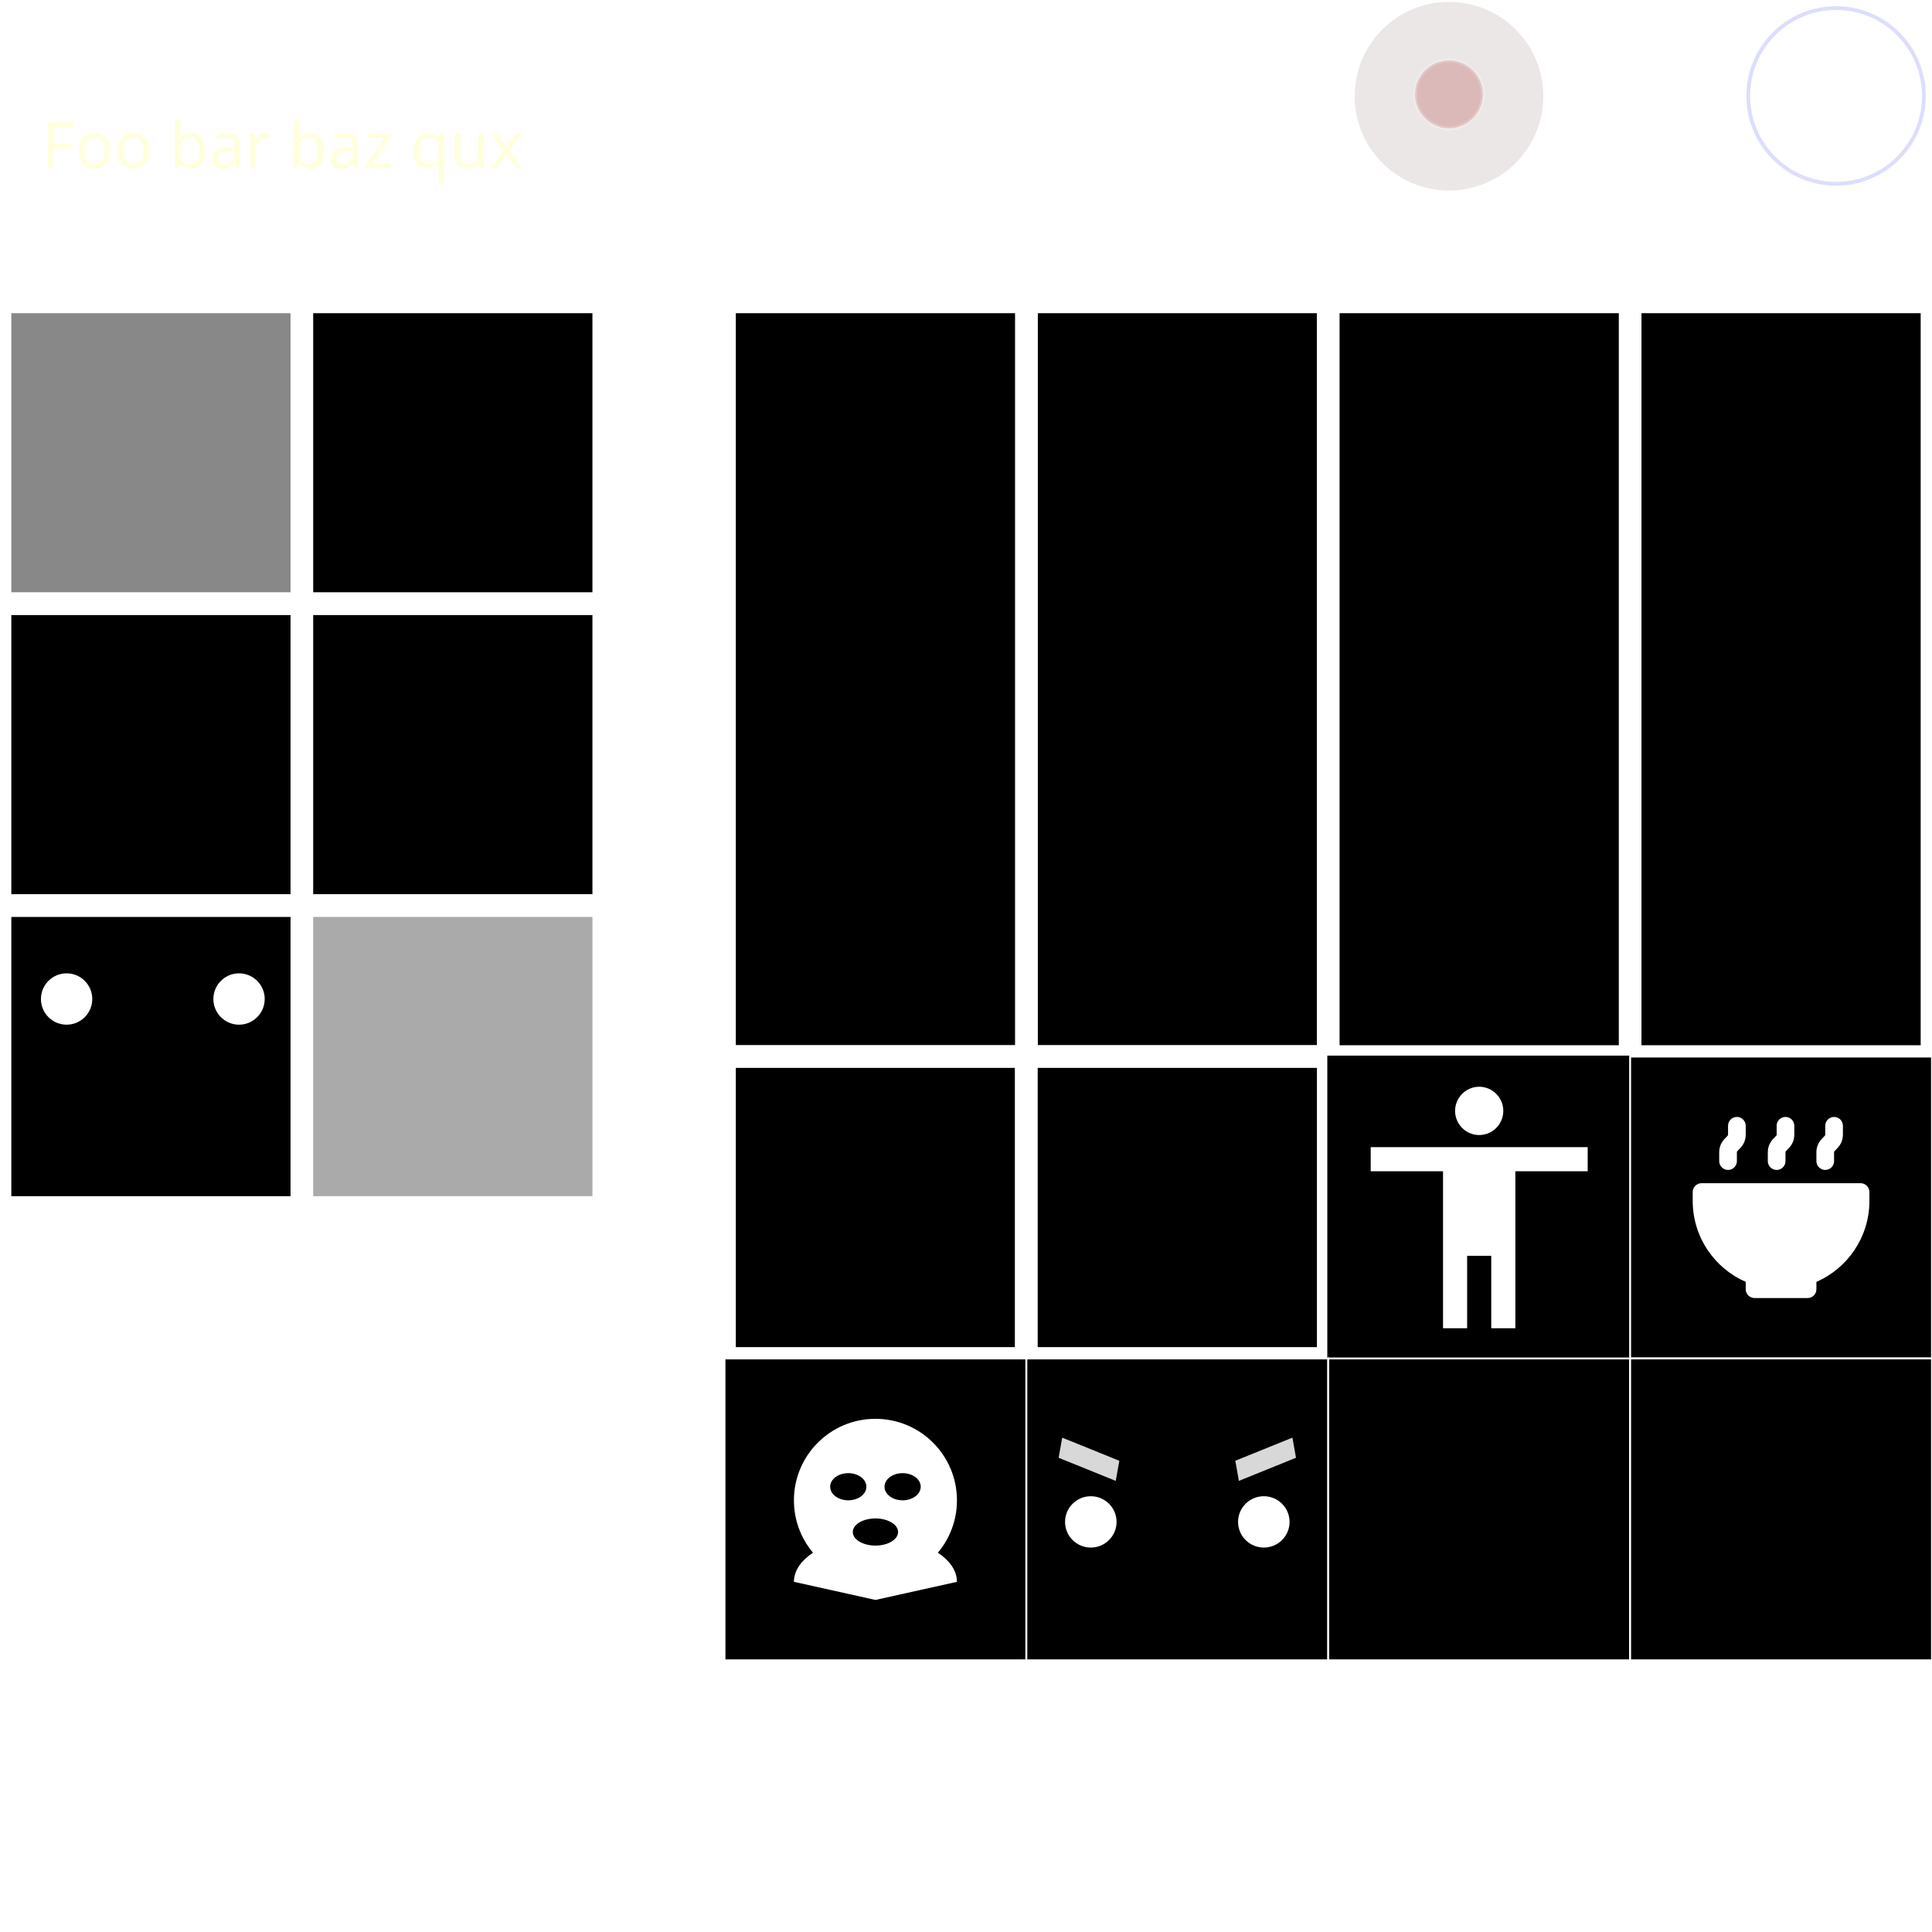
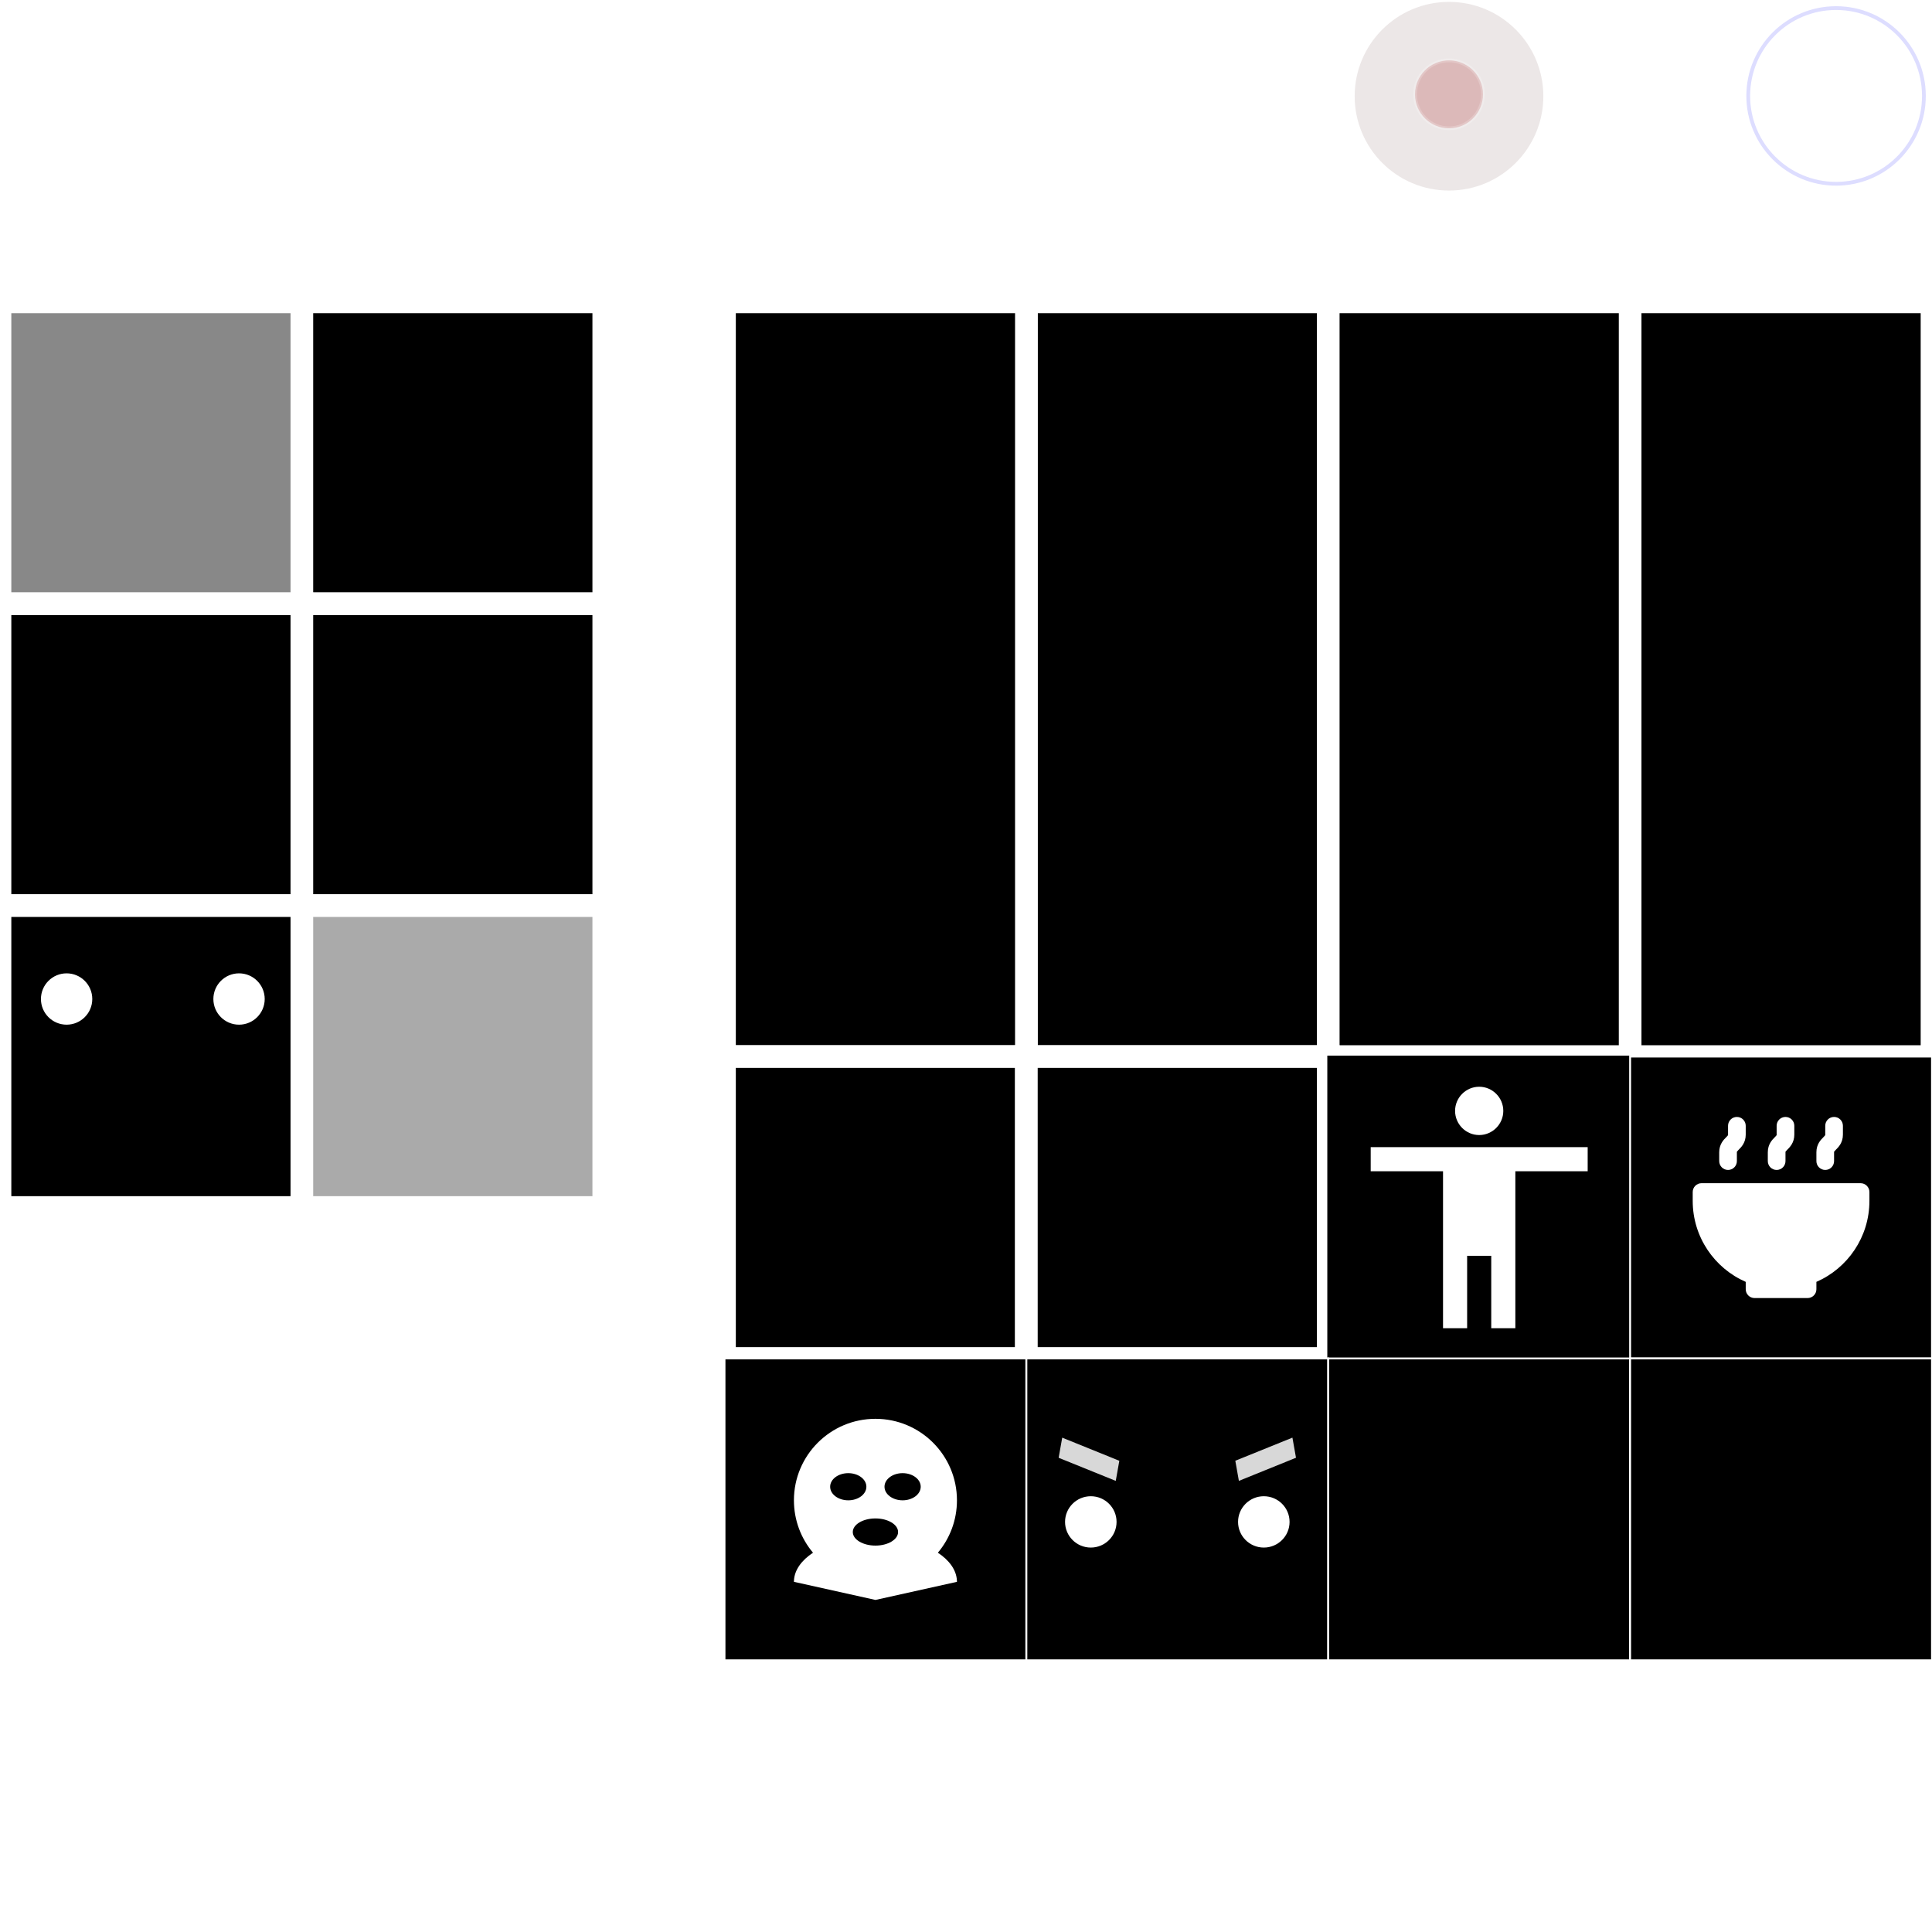
<svg xmlns="http://www.w3.org/2000/svg" xmlns:ns1="https://boxy-svg.com" width="1024" height="1024" viewBox="0 0 1024 1024" version="1.1">
  <defs>
    <ns1:grid x="0" y="0" width="16" height="16" />
  </defs>
  <g style="filter: none;">
    <polygon points="1024.000,0.000 921.600,0.000 921.600,102.400 1024.000,102.400 " style="fill-opacity: 0; stroke-width: 8px;">
-                         </polygon>
+       </polygon>
    <polygon points="819.200,0.000 716.800,0.000 716.800,102.400 819.200,102.400 " style="fill-opacity: 0.25; fill: none;">
-                         </polygon>
+       </polygon>
    <polygon points="160 320 0 320 0 160 160 160" style="stroke: rgb(255, 255, 255); stroke-width: 12px; fill: rgb(136, 136, 136);">
-                         </polygon>
+       </polygon>
    <polygon points="320 320 160 320 160 160 320 160" style="stroke: rgb(255, 255, 255); stroke-width: 12px;">
-                         </polygon>
+       </polygon>
    <polygon points="0 480 0 320 160 320 160 480" style="stroke: rgb(255, 255, 255); stroke-width: 12px;">
-                         </polygon>
+       </polygon>
    <polygon points="320 320 320 480 160 480 160 320" style="stroke: rgb(255, 255, 255); stroke-width: 12px;">
-                         </polygon>
+       </polygon>
    <polygon points="160 640 0 640 0 480 160 480" style="stroke: rgb(255, 255, 255); stroke-width: 12px;">
-                         </polygon>
+       </polygon>
    <polygon points="320 640 160 640 160 480 320 480" style="stroke: rgb(255, 255, 255); fill: rgb(170, 170, 170); stroke-width: 12px;">
-                         </polygon>
+       </polygon>
    <polygon points="704 560 544 560 544 160 704 160" style="stroke: rgb(255, 255, 255); stroke-width: 12px;">
-                         </polygon>
+       </polygon>
    <polygon points="1024 560 864 560 864 160 1024 160" style="stroke: rgb(255, 255, 255); stroke-width: 12px;">
-                         </polygon>
+       </polygon>
    <polygon points="864 160 864 560 704 560 704 160" style="stroke: rgb(255, 255, 255); stroke-width: 12px;">
-                         </polygon>
+       </polygon>
    <polygon points="384 560 384 160 544 160 544 560" style="stroke: rgb(255, 255, 255); stroke-width: 12px;">
-                         </polygon>
+       </polygon>
    <polygon points="544 720 384 720 384 560 544 560" style="stroke: rgb(255, 255, 255); stroke-width: 12px;">
-                         </polygon>
+       </polygon>
    <polygon points="704 720 544 720 544 560 704 560" style="stroke: rgb(255, 255, 255); stroke-width: 12px;">
-                         </polygon>
+       </polygon>
    <polygon points="256 0 0 0 0 128 256 128" style="fill-opacity: 0.2; fill: none; stroke-width: 4px; stroke-opacity: 0.25;">
-                         </polygon>
+       </polygon>
    <polygon points="864 720 704 720 704 560 864 560" style="stroke: rgb(0, 0, 0);">
-                         </polygon>
+       </polygon>
    <polygon points="1024 720 864 720 864 560 1024 560" style="stroke: rgb(255, 255, 255);">
-                         </polygon>
+       </polygon>
    <polygon points="544 880 384 880 384 720 544 720" style="stroke: rgb(255, 255, 255);">
-                         </polygon>
+       </polygon>
    <polygon points="704 880 544 880 544 720 704 720" style="stroke: rgb(255, 255, 255);">
-                         </polygon>
+       </polygon>
    <polygon points="864 880 704 880 704 720 864 720" style="stroke: rgb(255, 255, 255);">
-                         </polygon>
+       </polygon>
    <polygon points="1024 880 864 880 864 720 1024 720" style="stroke: rgb(255, 255, 255);">
-                         </polygon>
+       </polygon>
  </g>
  <g transform="matrix(1, 0, 0, 1, -160, -90)">
    <g>
      <circle style="stroke: rgb(0, 0, 0); fill: rgb(255, 255, 255);" cx="195.304" cy="619.496" r="14.104">
-                                 </circle>
+         </circle>
      <circle style="stroke: rgb(0, 0, 0); fill: rgb(255, 255, 255);" cx="286.696" cy="619.496" r="14.104">
-                                 </circle>
+         </circle>
    </g>
    <g transform="matrix(1.003345, 0, 0, 1, 542.194, 267.1423)">
      <circle style="stroke: rgb(0, 0, 0); fill: rgb(255, 255, 255);" cx="195.304" cy="629.496" r="14.104">
-                                 </circle>
+         </circle>
      <circle style="stroke: rgb(0, 0, 0); fill: rgb(255, 255, 255);" cx="286.696" cy="629.496" r="14.104">
-                                 </circle>
+         </circle>
      <rect x="184.749" y="419.318" width="33.563" height="11.59" style="fill: rgb(216, 216, 216); stroke: rgb(0, 0, 0);" transform="matrix(0.9265286, 0.3762244, -0.178051, 1.006999, 83.31048, 92.39189)" />
      <rect x="184.749" y="419.317" width="33.563" height="11.59" style="fill: rgb(216, 216, 216); stroke: rgb(0, 0, 0);" transform="matrix(-0.9265286, 0.3762244, 0.1780507, 1.006999, 398.6979, 92.38548)" />
    </g>
  </g>
  <g>
    <circle style="fill: none; stroke-width: 2px; stroke: rgb(221, 221, 255);" cx="973.159" cy="50.842" r="46.558" />
  </g>
  <g style="" transform="matrix(1.073919, 0, 0, 1.073919, -56.94018, -3.599732)">
    <circle style="fill-opacity: 0.2; stroke-width: 2.794px; fill: rgb(163, 135, 135); stroke-opacity: 0.5; stroke-dasharray: 10;" cx="768.159" cy="50.842" r="46.558" />
    <circle style="fill: rgb(181, 79, 79); stroke-width: 1.862px; stroke-opacity: 0.2; fill-opacity: 0.3; stroke: rgb(255, 255, 255);" cx="768.159" cy="49.91" r="16.761" />
  </g>
-   <g transform="matrix(1.437226, 0, 0, 1.437226, -16.53144, -14.41821)" style="">
-     <text style="fill: rgb(255, 255, 221); font-family: 'American Typewriter'; font-size: 20px; white-space: pre; transform-box: fill-box; transform-origin: 59.107px 9.043px;" x="25.264" y="62.397" transform="matrix(1.18277, 0, 0, 1.185191, -2.958774, -1.960031)">Foo bar baz qux</text>
+   <g>
+     <text style="fill: rgb(255, 255, 221); font-family: &quot;American Typewriter&quot;; font-size: 32px; white-space: pre; transform-box: fill-box;" x="8.264" y="73.397" />
  </g>
  <g transform="matrix(10.30466, 0, 0, 10.32257, 1094.995, 372.3014)" style="">
    <path d="M -30.18 19.733 C -29.498 19.733 -28.94 20.291 -28.94 20.973 C -28.94 21.655 -29.498 22.213 -30.18 22.213 C -30.862 22.213 -31.42 21.655 -31.42 20.973 C -31.42 20.291 -30.862 19.733 -30.18 19.733 Z M -24.6 24.073 L -28.32 24.073 L -28.32 32.133 L -29.56 32.133 L -29.56 28.413 L -30.8 28.413 L -30.8 32.133 L -32.04 32.133 L -32.04 24.073 L -35.76 24.073 L -35.76 22.833 L -24.6 22.833 L -24.6 24.073 Z" style="fill: rgb(255, 255, 255); transform-origin: -30.18px 22.371px; stroke-width: 0.388px;" />
  </g>
  <g transform="matrix(4.934044, 0, 0, 4.934044, 884.7916, 586.9591)" style="">
    <path d="M 8.204 1.971 C 8.204 1.447 7.779 1.022 7.254 1.022 C 6.73 1.022 6.305 1.447 6.305 1.971 L 6.305 2.92 C 6.305 2.926 6.306 2.932 6.306 2.937 C 6.309 2.979 6.31 2.996 6.109 3.198 L 6.09 3.217 C 5.836 3.47 5.356 3.949 5.356 4.818 L 5.356 5.767 C 5.356 6.291 5.781 6.716 6.305 6.716 C 6.83 6.716 7.254 6.291 7.254 5.767 L 7.254 4.818 C 7.254 4.812 7.254 4.806 7.254 4.801 C 7.251 4.759 7.25 4.742 7.451 4.54 L 7.47 4.521 C 7.723 4.268 8.204 3.789 8.204 2.92 L 8.204 1.971 Z M 2.509 9.089 C 2.509 8.565 2.934 8.14 3.458 8.14 L 20.542 8.14 C 21.066 8.14 21.491 8.565 21.491 9.089 L 21.491 10.038 C 21.491 13.93 19.148 17.275 15.796 18.739 L 15.796 19.529 C 15.796 20.053 15.372 20.478 14.847 20.478 L 9.153 20.478 C 8.629 20.478 8.204 20.053 8.204 19.529 L 8.204 18.739 C 4.852 17.275 2.509 13.93 2.509 10.038 L 2.509 9.089 Z M 17.695 1.022 C 18.219 1.022 18.644 1.447 18.644 1.971 L 18.644 2.92 C 18.644 3.789 18.163 4.268 17.91 4.521 L 17.891 4.54 C 17.69 4.742 17.691 4.759 17.694 4.801 C 17.694 4.806 17.695 4.812 17.695 4.818 L 17.695 5.767 C 17.695 6.291 17.27 6.716 16.746 6.716 C 16.221 6.716 15.796 6.291 15.796 5.767 L 15.796 4.818 C 15.796 3.949 16.277 3.47 16.53 3.217 L 16.549 3.198 C 16.75 2.996 16.749 2.979 16.746 2.937 C 16.746 2.932 16.746 2.926 16.746 2.92 L 16.746 1.971 C 16.746 1.447 17.17 1.022 17.695 1.022 Z M 13.424 1.971 C 13.424 1.447 12.999 1.022 12.475 1.022 C 11.95 1.022 11.525 1.447 11.525 1.971 L 11.525 2.92 C 11.525 2.926 11.526 2.932 11.526 2.937 C 11.529 2.979 11.53 2.996 11.329 3.198 L 11.31 3.217 C 11.057 3.47 10.576 3.949 10.576 4.818 L 10.576 5.767 C 10.576 6.291 11.001 6.716 11.525 6.716 C 12.05 6.716 12.475 6.291 12.475 5.767 L 12.475 4.818 C 12.475 4.812 12.474 4.806 12.474 4.801 C 12.471 4.759 12.47 4.742 12.671 4.54 L 12.69 4.521 C 12.943 4.268 13.424 3.789 13.424 2.92 L 13.424 1.971 Z" style="fill: rgb(255, 255, 255);" />
  </g>
  <g transform="matrix(6.9503, 0, 0, 6.9503, 380.5964, 716.5966)" style="">
    <path d="M 12 5.094 C 15.433 5.094 18.216 7.877 18.216 11.309 C 18.216 12.831 17.669 14.225 16.761 15.305 C 17.628 15.878 18.166 16.61 18.212 17.411 L 18.216 17.525 L 12 18.906 L 5.784 17.525 L 5.788 17.411 C 5.834 16.61 6.372 15.878 7.239 15.305 C 6.331 14.225 5.784 12.831 5.784 11.309 C 5.784 7.877 8.567 5.094 12 5.094 Z M 12 12.691 C 11.046 12.691 10.273 13.154 10.273 13.727 C 10.273 14.299 11.046 14.762 12 14.762 C 12.954 14.762 13.727 14.299 13.727 13.727 C 13.727 13.154 12.954 12.691 12 12.691 Z M 9.928 9.238 C 9.165 9.238 8.547 9.701 8.547 10.273 C 8.547 10.846 9.165 11.309 9.928 11.309 C 10.691 11.309 11.309 10.846 11.309 10.273 C 11.309 9.701 10.691 9.238 9.928 9.238 Z M 14.072 9.238 C 13.309 9.238 12.691 9.701 12.691 10.273 C 12.691 10.846 13.309 11.309 14.072 11.309 C 14.835 11.309 15.453 10.846 15.453 10.273 C 15.453 9.701 14.835 9.238 14.072 9.238 Z" style="fill: rgb(255, 255, 255);" />
  </g>
</svg>
